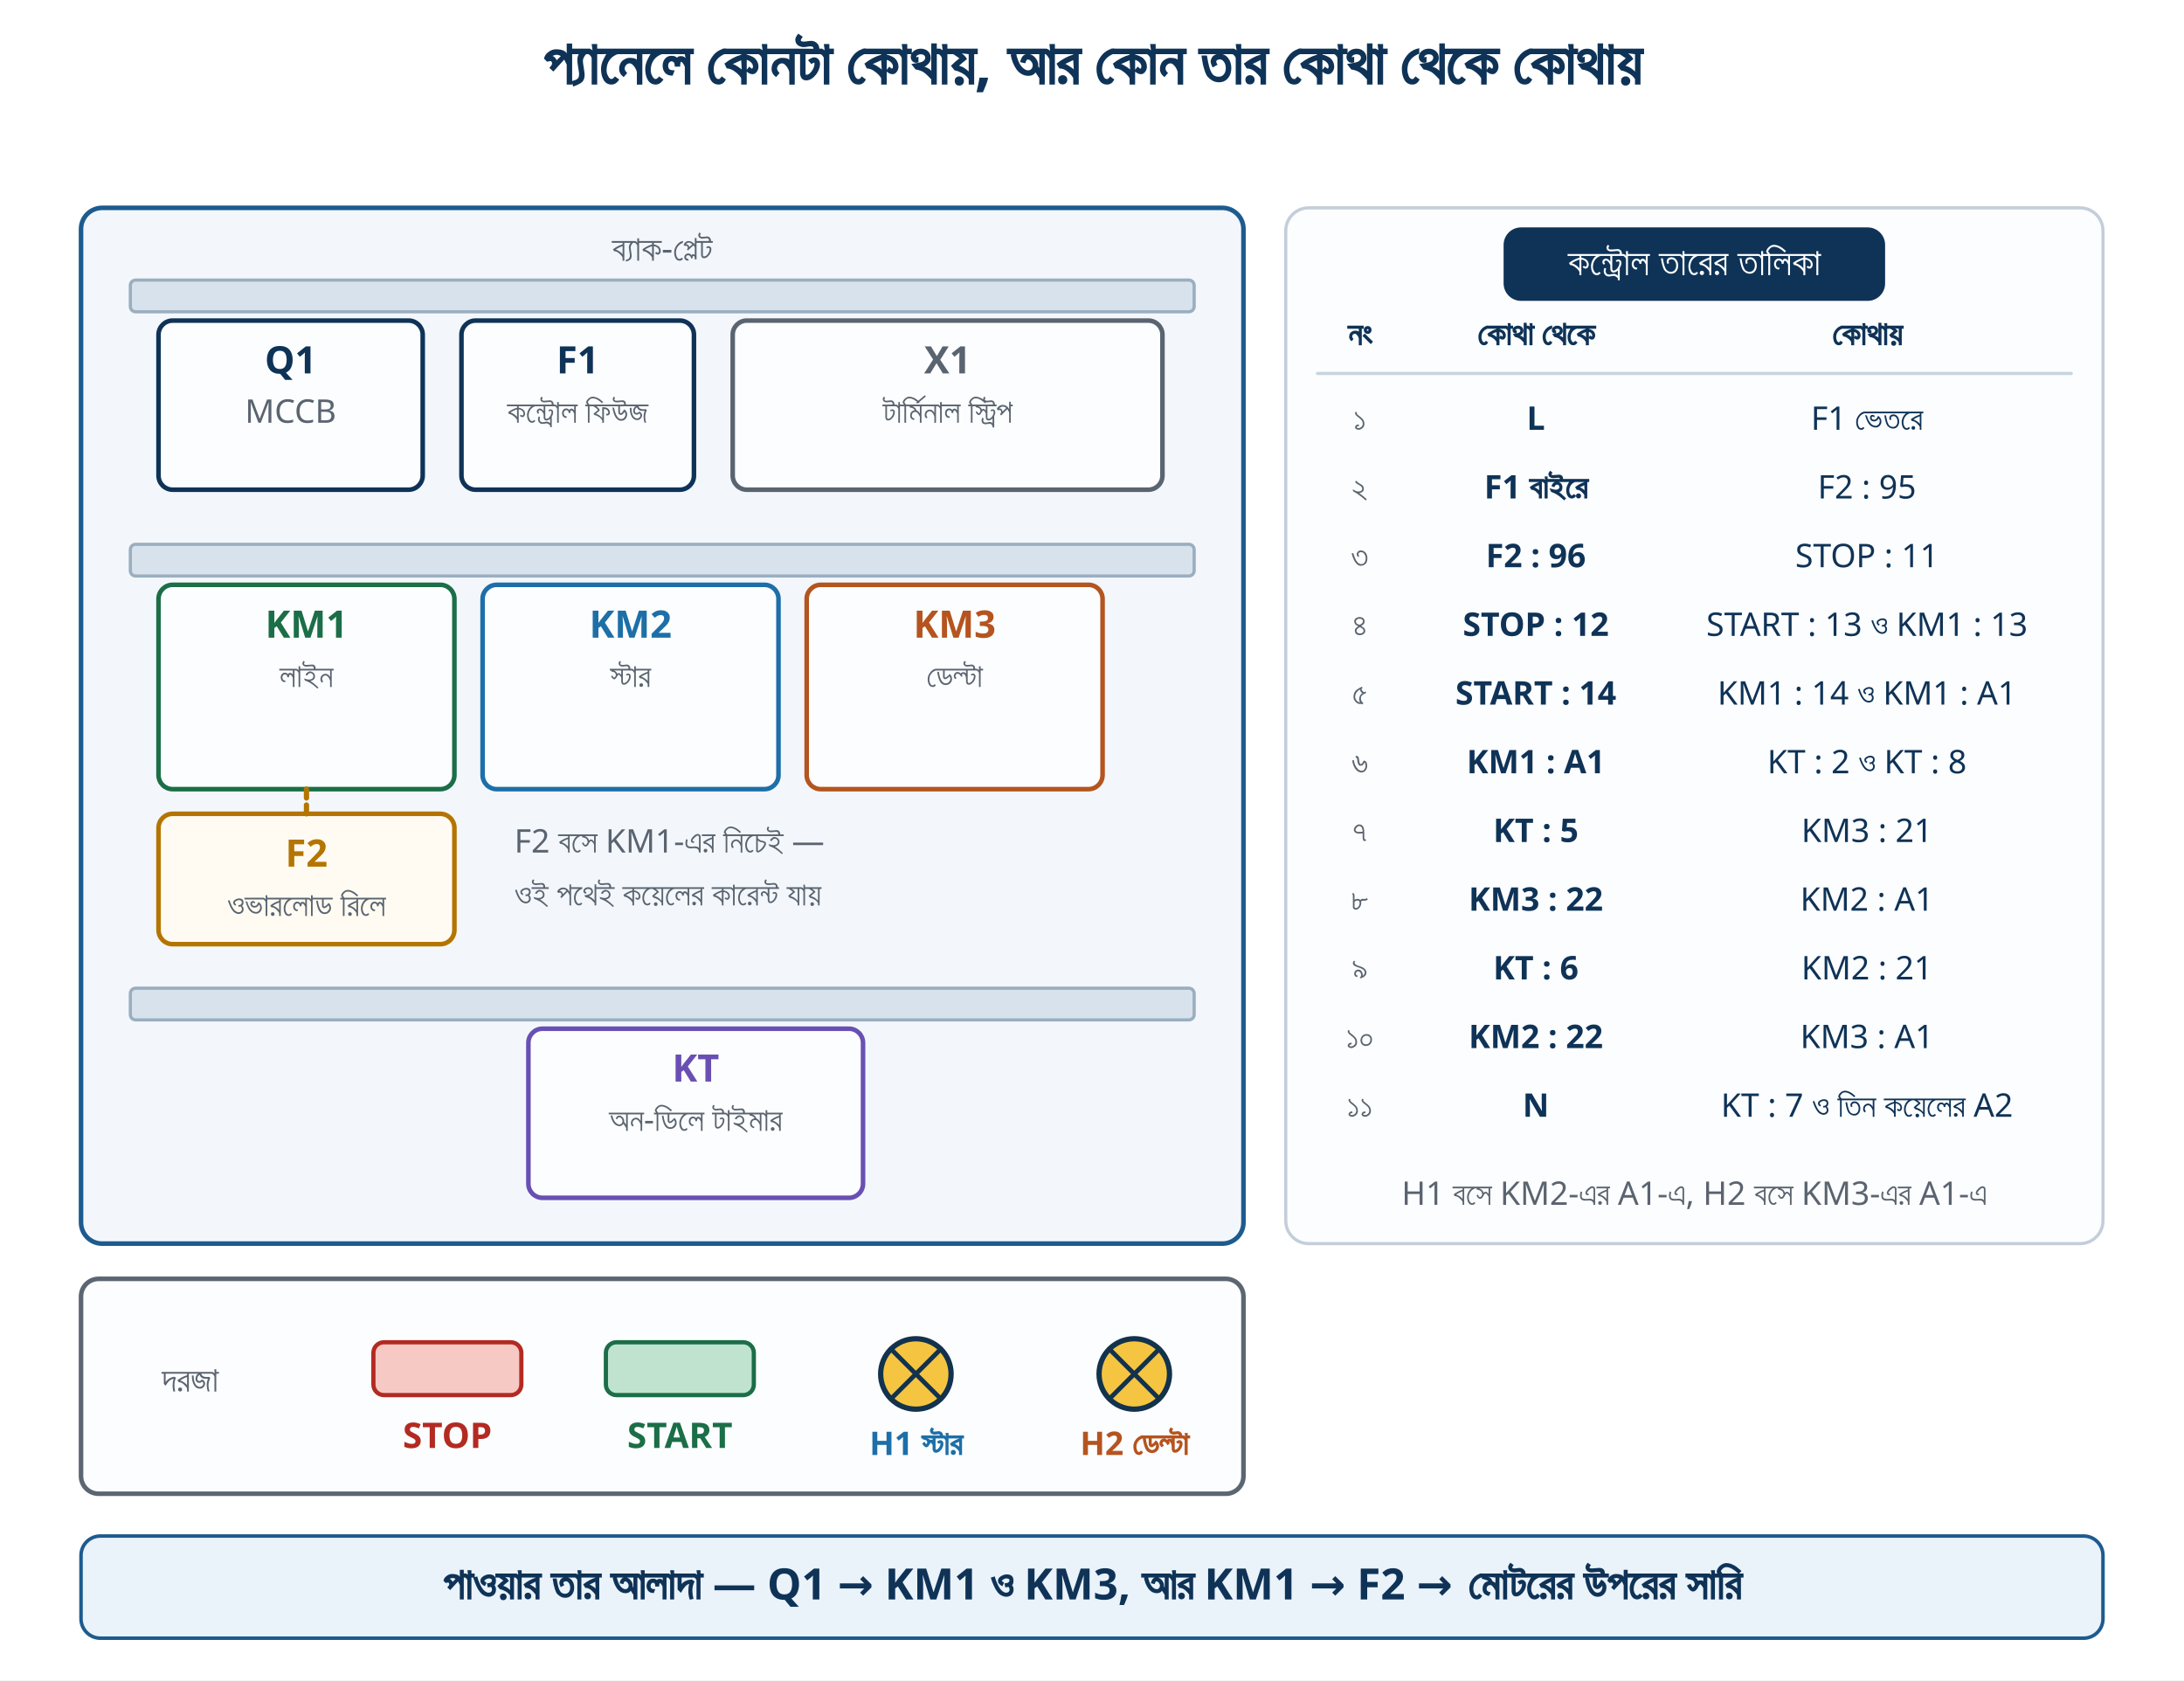
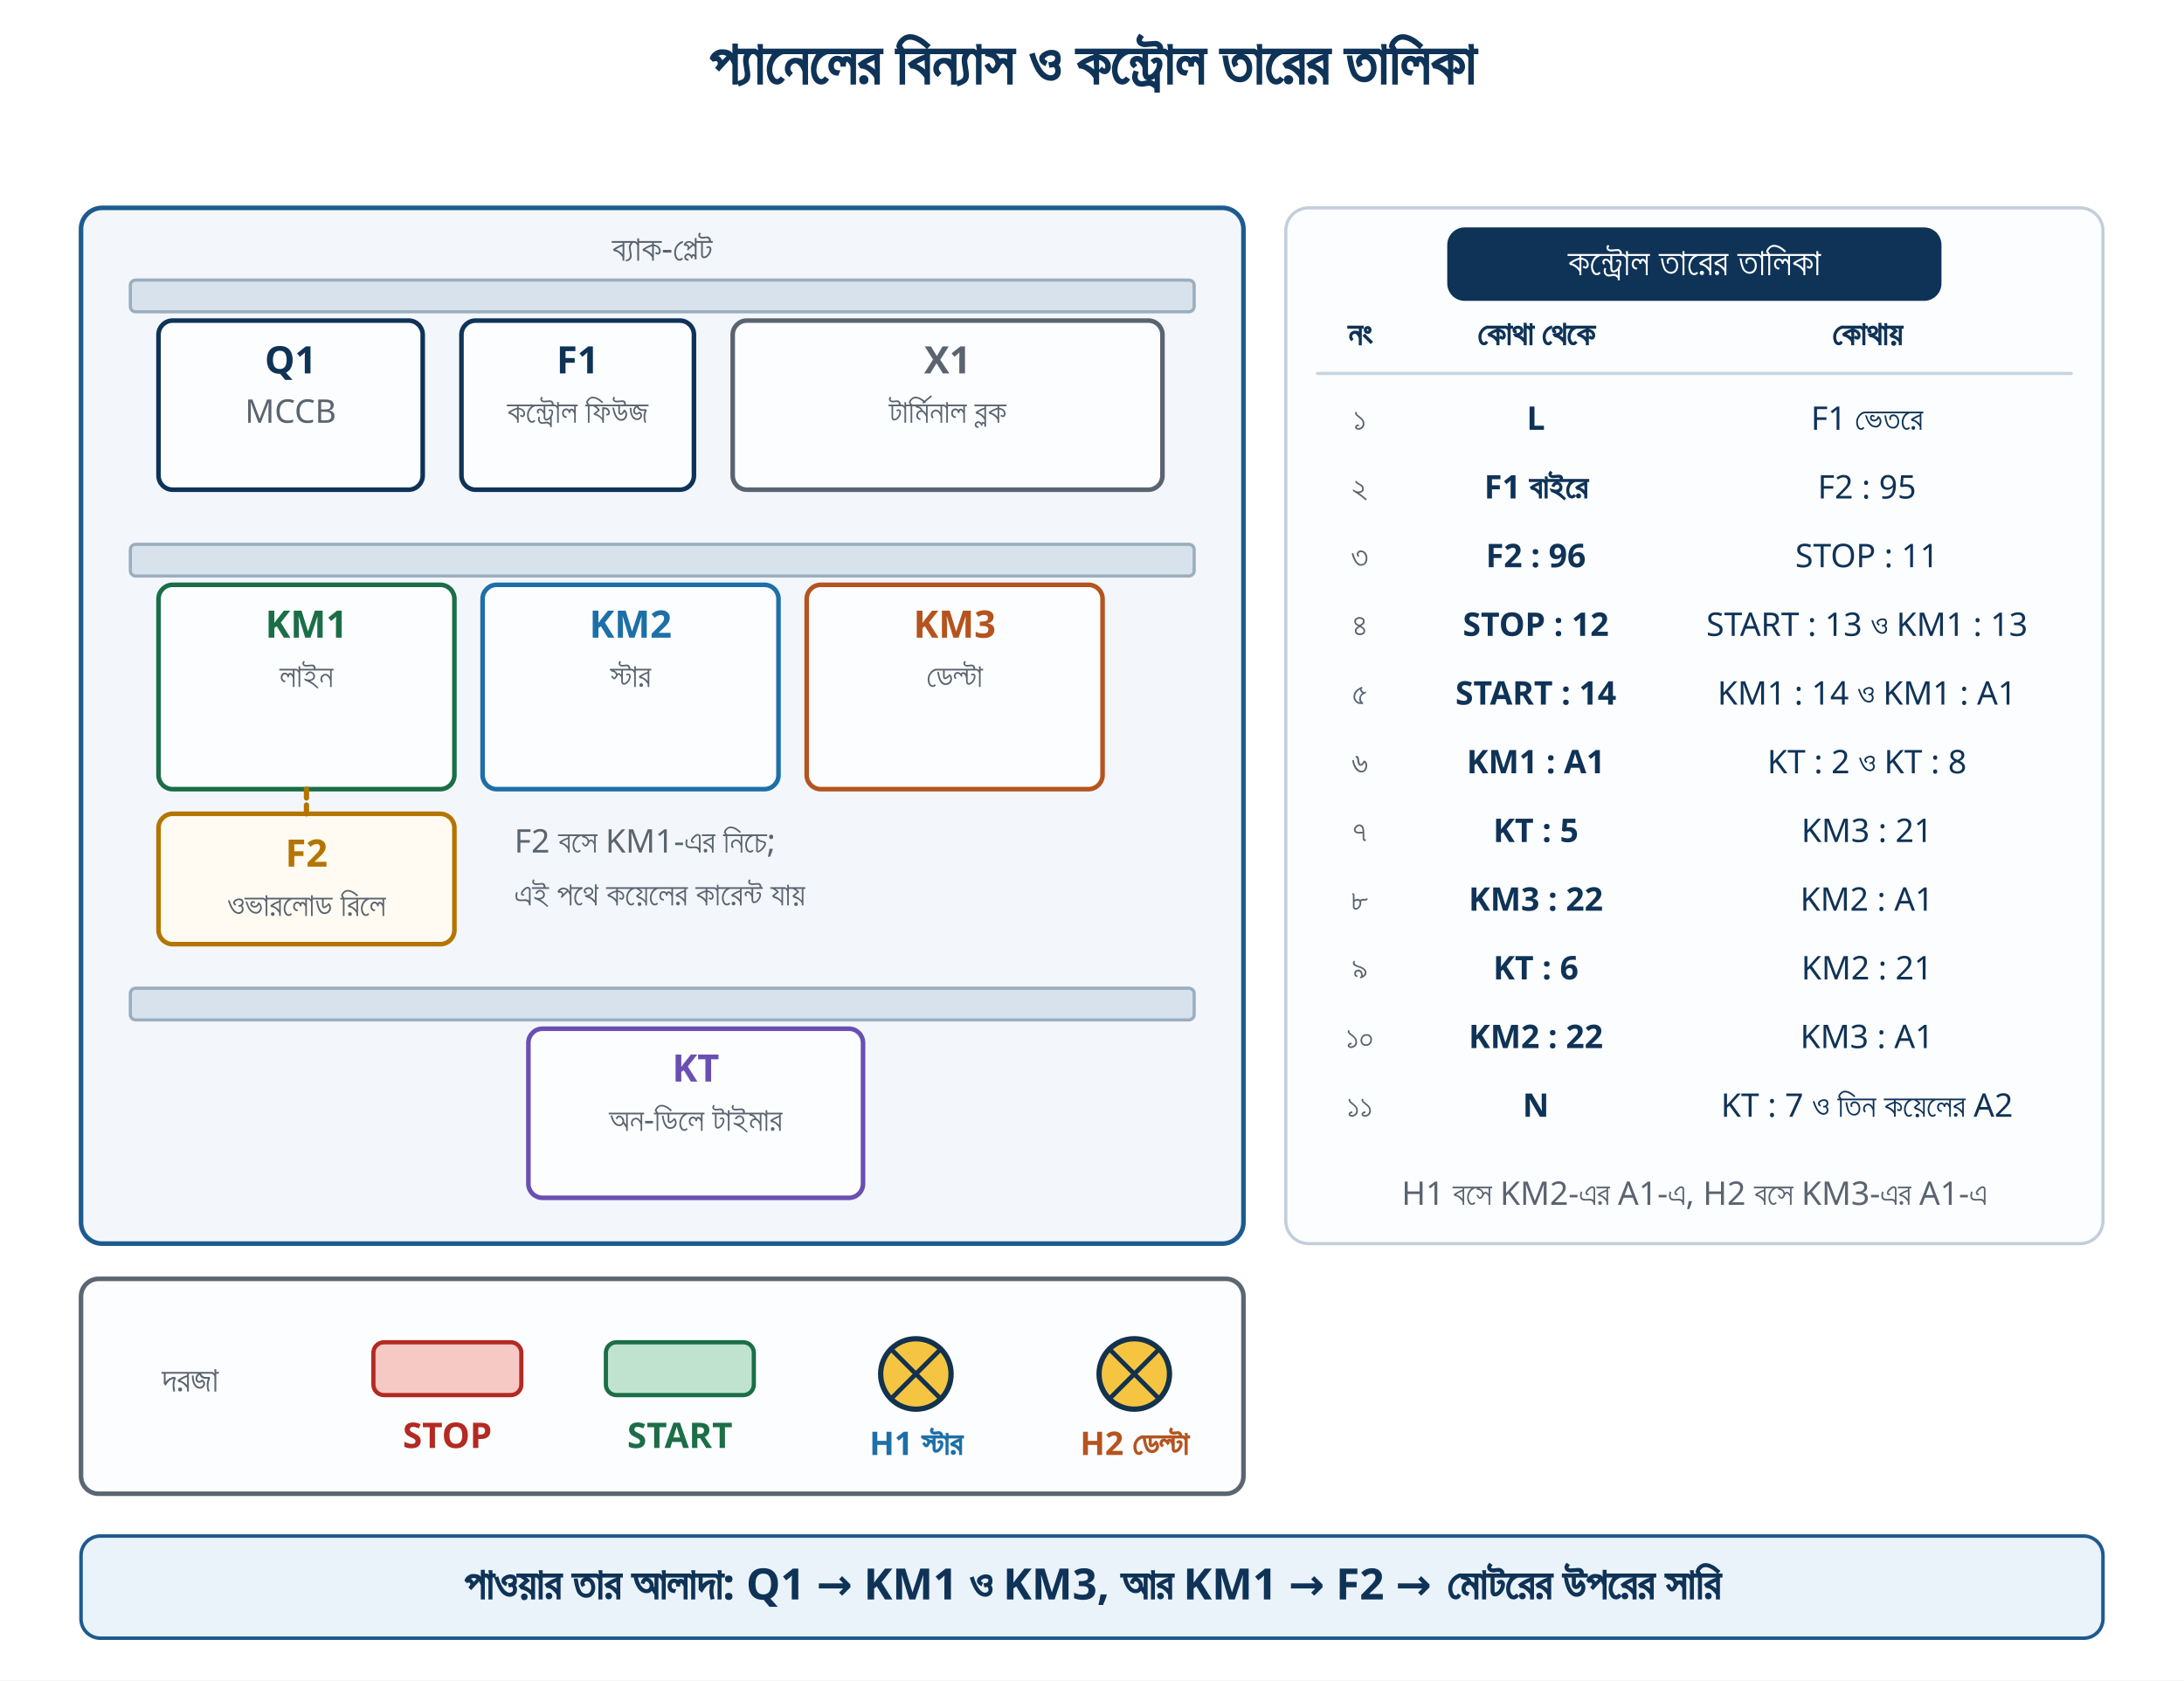
<svg xmlns="http://www.w3.org/2000/svg" width="1240" height="954" viewBox="0 0 1240 954">
  <rect width="1240" height="954" fill="#FFFFFF" />
-   <text x="620.0" y="48.0" font-family="Kalpurush" font-size="34" font-weight="700" fill="#0F3357" text-anchor="middle">প্যানেলে কোনটা কোথায়, আর কোন তার কোথা থেকে কোথায়</text>
+   <text x="620.0" y="48.0" font-family="Kalpurush" font-size="34" font-weight="700" fill="#0F3357" text-anchor="middle">প্যানেলের বিন্যাস ও কন্ট্রোল তারের তালিকা</text>
  <rect x="46.0" y="118.0" width="660.0" height="588.0" rx="12" fill="#F3F7FB" stroke="#1D5B8F" stroke-width="2.6" />
  <text x="376.0" y="148.0" font-family="Kalpurush" font-size="20" font-weight="400" fill="#5A6470" text-anchor="middle">ব্যাক-প্লেট</text>
  <rect x="74.0" y="159.0" width="604.0" height="18.0" rx="3" fill="#D7E2EC" stroke="#9AAEBF" stroke-width="1.8" />
  <rect x="74.0" y="309.0" width="604.0" height="18.0" rx="3" fill="#D7E2EC" stroke="#9AAEBF" stroke-width="1.8" />
  <rect x="74.0" y="561.0" width="604.0" height="18.0" rx="3" fill="#D7E2EC" stroke="#9AAEBF" stroke-width="1.8" />
  <rect x="90.0" y="182.0" width="150.0" height="96.0" rx="8" fill="#FCFDFE" stroke="#0F3357" stroke-width="2.6" />
  <text x="165.0" y="212.0" font-family="Kalpurush" font-size="21.5" font-weight="700" fill="#0F3357" text-anchor="middle">Q1</text>
  <text x="165.0" y="240.0" font-family="Kalpurush" font-size="18.5" font-weight="400" fill="#5A6470" text-anchor="middle">MCCB</text>
  <rect x="262.0" y="182.0" width="132.0" height="96.0" rx="8" fill="#FCFDFE" stroke="#0F3357" stroke-width="2.6" />
  <text x="328.0" y="212.0" font-family="Kalpurush" font-size="21.5" font-weight="700" fill="#0F3357" text-anchor="middle">F1</text>
  <text x="328.0" y="240.0" font-family="Kalpurush" font-size="18.5" font-weight="400" fill="#5A6470" text-anchor="middle">কন্ট্রোল ফিউজ</text>
  <rect x="416.0" y="182.0" width="244.0" height="96.0" rx="8" fill="#FCFDFE" stroke="#5A6470" stroke-width="2.6" />
  <text x="538.0" y="212.0" font-family="Kalpurush" font-size="21.5" font-weight="700" fill="#5A6470" text-anchor="middle">X1</text>
-   <text x="538.0" y="240.0" font-family="Kalpurush" font-size="18.5" font-weight="400" fill="#5A6470" text-anchor="middle">টার্মিনাল স্ট্রিপ</text>
+   <text x="538.0" y="240.0" font-family="Kalpurush" font-size="18.5" font-weight="400" fill="#5A6470" text-anchor="middle">টার্মিনাল ব্লক</text>
  <rect x="90.0" y="332.0" width="168.0" height="116.0" rx="8" fill="#FCFDFE" stroke="#1B6E47" stroke-width="2.6" />
  <text x="174.0" y="362.0" font-family="Kalpurush" font-size="21.5" font-weight="700" fill="#1B6E47" text-anchor="middle">KM1</text>
  <text x="174.0" y="390.0" font-family="Kalpurush" font-size="18.5" font-weight="400" fill="#5A6470" text-anchor="middle">লাইন</text>
  <rect x="274.0" y="332.0" width="168.0" height="116.0" rx="8" fill="#FCFDFE" stroke="#1D6FA8" stroke-width="2.6" />
  <text x="358.0" y="362.0" font-family="Kalpurush" font-size="21.5" font-weight="700" fill="#1D6FA8" text-anchor="middle">KM2</text>
  <text x="358.0" y="390.0" font-family="Kalpurush" font-size="18.5" font-weight="400" fill="#5A6470" text-anchor="middle">স্টার</text>
  <rect x="458.0" y="332.0" width="168.0" height="116.0" rx="8" fill="#FCFDFE" stroke="#B5541F" stroke-width="2.6" />
  <text x="542.0" y="362.0" font-family="Kalpurush" font-size="21.5" font-weight="700" fill="#B5541F" text-anchor="middle">KM3</text>
  <text x="542.0" y="390.0" font-family="Kalpurush" font-size="18.5" font-weight="400" fill="#5A6470" text-anchor="middle">ডেল্টা</text>
  <rect x="90.0" y="462.0" width="168.0" height="74.0" rx="8" fill="#FFFBF2" stroke="#B47500" stroke-width="2.6" />
  <text x="174.0" y="492.0" font-family="Kalpurush" font-size="21.5" font-weight="700" fill="#B47500" text-anchor="middle">F2</text>
  <text x="174.0" y="520.0" font-family="Kalpurush" font-size="18.5" font-weight="400" fill="#5A6470" text-anchor="middle">ওভারলোড রিলে</text>
  <path d="M 174 448 L 174 462" fill="none" stroke="#B47500" stroke-width="3" stroke-linecap="round" stroke-linejoin="round" stroke-dasharray="5 4" />
-   <text x="292.0" y="484.0" font-family="Kalpurush" font-size="18.5" font-weight="400" fill="#5A6470" text-anchor="start">F2 বসে KM1-এর নিচেই —</text>
-   <text x="292.0" y="514.0" font-family="Kalpurush" font-size="18.5" font-weight="400" fill="#5A6470" text-anchor="start">ওই পথেই কয়েলের কারেন্ট যায়</text>
+   <text x="292.0" y="484.0" font-family="Kalpurush" font-size="18.5" font-weight="400" fill="#5A6470" text-anchor="start">F2 বসে KM1-এর নিচে;</text>
+   <text x="292.0" y="514.0" font-family="Kalpurush" font-size="18.5" font-weight="400" fill="#5A6470" text-anchor="start">এই পথে কয়েলের কারেন্ট যায়</text>
  <rect x="300.0" y="584.0" width="190.0" height="96.0" rx="8" fill="#FCFDFE" stroke="#6A4FB3" stroke-width="2.6" />
  <text x="395.0" y="614.0" font-family="Kalpurush" font-size="21.5" font-weight="700" fill="#6A4FB3" text-anchor="middle">KT</text>
  <text x="395.0" y="642.0" font-family="Kalpurush" font-size="18.5" font-weight="400" fill="#5A6470" text-anchor="middle">অন-ডিলে টাইমার</text>
  <rect x="46.0" y="726.0" width="660.0" height="122.0" rx="10" fill="#FCFDFE" stroke="#5B6672" stroke-width="2.6" />
  <text x="108.0" y="790.0" font-family="Kalpurush" font-size="20" font-weight="400" fill="#5A6470" text-anchor="middle">দরজা</text>
  <rect x="212.0" y="762.0" width="84.0" height="30.0" rx="6" fill="#F6C9C4" stroke="#B32A22" stroke-width="2.4" />
  <text x="254.0" y="822.0" font-family="Kalpurush" font-size="20" font-weight="700" fill="#B32A22" text-anchor="middle">STOP</text>
  <rect x="344.0" y="762.0" width="84.0" height="30.0" rx="6" fill="#BFE3CE" stroke="#1B6E47" stroke-width="2.4" />
  <text x="386.0" y="822.0" font-family="Kalpurush" font-size="20" font-weight="700" fill="#1B6E47" text-anchor="middle">START</text>
  <circle cx="520.0" cy="780.0" r="20.0" fill="#F5C542" stroke="#12324D" stroke-width="3" />
  <path d="M 505.86 765.86 L 534.14 794.14" fill="none" stroke="#12324D" stroke-width="2.6" stroke-linecap="round" stroke-linejoin="round" />
  <path d="M 505.86 794.14 L 534.14 765.86" fill="none" stroke="#12324D" stroke-width="2.6" stroke-linecap="round" stroke-linejoin="round" />
  <text x="520.0" y="826.0" font-family="Kalpurush" font-size="18.5" font-weight="700" fill="#1D6FA8" text-anchor="middle">H1 স্টার</text>
  <circle cx="644.0" cy="780.0" r="20.0" fill="#F5C542" stroke="#12324D" stroke-width="3" />
  <path d="M 629.86 765.86 L 658.14 794.14" fill="none" stroke="#12324D" stroke-width="2.6" stroke-linecap="round" stroke-linejoin="round" />
  <path d="M 629.86 794.14 L 658.14 765.86" fill="none" stroke="#12324D" stroke-width="2.6" stroke-linecap="round" stroke-linejoin="round" />
  <text x="644.0" y="826.0" font-family="Kalpurush" font-size="18.5" font-weight="700" fill="#B5541F" text-anchor="middle">H2 ডেল্টা</text>
  <rect x="730.0" y="118.0" width="464.0" height="588.0" rx="13" fill="#FCFDFE" stroke="#C3CEDA" stroke-width="1.8" />
-   <rect x="854.6" y="130.0" width="214.8" height="39.9" rx="9" fill="#0F3357" stroke="#0F3357" stroke-width="1.8" />
+   <rect x="822.6" y="130.0" width="278.8" height="39.9" rx="9" fill="#0F3357" stroke="#0F3357" stroke-width="1.8" />
  <text x="962.0" y="156.2" font-family="Kalpurush" font-size="21.5" font-weight="600" fill="#FFFFFF" text-anchor="middle">কন্ট্রোল তারের তালিকা</text>
  <text x="772.0" y="196.0" font-family="Kalpurush" font-size="18.5" font-weight="700" fill="#0F3357" text-anchor="middle">নং</text>
  <text x="872.0" y="196.0" font-family="Kalpurush" font-size="18.5" font-weight="700" fill="#0F3357" text-anchor="middle">কোথা থেকে</text>
  <text x="1060.0" y="196.0" font-family="Kalpurush" font-size="18.5" font-weight="700" fill="#0F3357" text-anchor="middle">কোথায়</text>
  <path d="M 748 212 L 1176 212" fill="none" stroke="#C8D4DF" stroke-width="1.8" stroke-linecap="round" stroke-linejoin="round" />
  <text x="772.0" y="244.0" font-family="Kalpurush" font-size="18.5" font-weight="400" fill="#5A6470" text-anchor="middle">১</text>
  <text x="872.0" y="244.0" font-family="Kalpurush" font-size="18.5" font-weight="700" fill="#0F3357" text-anchor="middle">L</text>
  <text x="1060.0" y="244.0" font-family="Kalpurush" font-size="18.5" font-weight="400" fill="#0F3357" text-anchor="middle">F1 ভেতরে</text>
  <text x="772.0" y="283.0" font-family="Kalpurush" font-size="18.5" font-weight="400" fill="#5A6470" text-anchor="middle">২</text>
  <text x="872.0" y="283.0" font-family="Kalpurush" font-size="18.5" font-weight="700" fill="#0F3357" text-anchor="middle">F1 বাইরে</text>
  <text x="1060.0" y="283.0" font-family="Kalpurush" font-size="18.5" font-weight="400" fill="#0F3357" text-anchor="middle">F2 : 95</text>
  <text x="772.0" y="322.0" font-family="Kalpurush" font-size="18.5" font-weight="400" fill="#5A6470" text-anchor="middle">৩</text>
  <text x="872.0" y="322.0" font-family="Kalpurush" font-size="18.5" font-weight="700" fill="#0F3357" text-anchor="middle">F2 : 96</text>
  <text x="1060.0" y="322.0" font-family="Kalpurush" font-size="18.5" font-weight="400" fill="#0F3357" text-anchor="middle">STOP : 11</text>
  <text x="772.0" y="361.0" font-family="Kalpurush" font-size="18.5" font-weight="400" fill="#5A6470" text-anchor="middle">৪</text>
  <text x="872.0" y="361.0" font-family="Kalpurush" font-size="18.5" font-weight="700" fill="#0F3357" text-anchor="middle">STOP : 12</text>
  <text x="1060.0" y="361.0" font-family="Kalpurush" font-size="18.5" font-weight="400" fill="#0F3357" text-anchor="middle">START : 13  ও  KM1 : 13</text>
  <text x="772.0" y="400.0" font-family="Kalpurush" font-size="18.5" font-weight="400" fill="#5A6470" text-anchor="middle">৫</text>
  <text x="872.0" y="400.0" font-family="Kalpurush" font-size="18.5" font-weight="700" fill="#0F3357" text-anchor="middle">START : 14</text>
  <text x="1060.0" y="400.0" font-family="Kalpurush" font-size="18.5" font-weight="400" fill="#0F3357" text-anchor="middle">KM1 : 14  ও  KM1 : A1</text>
  <text x="772.0" y="439.0" font-family="Kalpurush" font-size="18.5" font-weight="400" fill="#5A6470" text-anchor="middle">৬</text>
  <text x="872.0" y="439.0" font-family="Kalpurush" font-size="18.5" font-weight="700" fill="#0F3357" text-anchor="middle">KM1 : A1</text>
  <text x="1060.0" y="439.0" font-family="Kalpurush" font-size="18.5" font-weight="400" fill="#0F3357" text-anchor="middle">KT : 2  ও  KT : 8</text>
  <text x="772.0" y="478.0" font-family="Kalpurush" font-size="18.5" font-weight="400" fill="#5A6470" text-anchor="middle">৭</text>
  <text x="872.0" y="478.0" font-family="Kalpurush" font-size="18.5" font-weight="700" fill="#0F3357" text-anchor="middle">KT : 5</text>
  <text x="1060.0" y="478.0" font-family="Kalpurush" font-size="18.5" font-weight="400" fill="#0F3357" text-anchor="middle">KM3 : 21</text>
  <text x="772.0" y="517.0" font-family="Kalpurush" font-size="18.5" font-weight="400" fill="#5A6470" text-anchor="middle">৮</text>
  <text x="872.0" y="517.0" font-family="Kalpurush" font-size="18.5" font-weight="700" fill="#0F3357" text-anchor="middle">KM3 : 22</text>
  <text x="1060.0" y="517.0" font-family="Kalpurush" font-size="18.5" font-weight="400" fill="#0F3357" text-anchor="middle">KM2 : A1</text>
  <text x="772.0" y="556.0" font-family="Kalpurush" font-size="18.5" font-weight="400" fill="#5A6470" text-anchor="middle">৯</text>
  <text x="872.0" y="556.0" font-family="Kalpurush" font-size="18.5" font-weight="700" fill="#0F3357" text-anchor="middle">KT : 6</text>
  <text x="1060.0" y="556.0" font-family="Kalpurush" font-size="18.5" font-weight="400" fill="#0F3357" text-anchor="middle">KM2 : 21</text>
  <text x="772.0" y="595.0" font-family="Kalpurush" font-size="18.5" font-weight="400" fill="#5A6470" text-anchor="middle">১০</text>
  <text x="872.0" y="595.0" font-family="Kalpurush" font-size="18.5" font-weight="700" fill="#0F3357" text-anchor="middle">KM2 : 22</text>
  <text x="1060.0" y="595.0" font-family="Kalpurush" font-size="18.5" font-weight="400" fill="#0F3357" text-anchor="middle">KM3 : A1</text>
  <text x="772.0" y="634.0" font-family="Kalpurush" font-size="18.5" font-weight="400" fill="#5A6470" text-anchor="middle">১১</text>
  <text x="872.0" y="634.0" font-family="Kalpurush" font-size="18.5" font-weight="700" fill="#0F3357" text-anchor="middle">N</text>
  <text x="1060.0" y="634.0" font-family="Kalpurush" font-size="18.5" font-weight="400" fill="#0F3357" text-anchor="middle">KT : 7  ও  তিন কয়েলের A2</text>
  <text x="962.0" y="684.0" font-family="Kalpurush" font-size="18.5" font-weight="400" fill="#5A6470" text-anchor="middle">H1 বসে KM2-এর A1-এ, H2 বসে KM3-এর A1-এ</text>
  <rect x="46.0" y="872.0" width="1148.0" height="58.0" rx="11" fill="#EAF2FA" stroke="#1D5B8F" stroke-width="2" />
-   <text x="620.0" y="908.0" font-family="Kalpurush" font-size="24.5" font-weight="700" fill="#0F3357" text-anchor="middle">পাওয়ার তার আলাদা — Q1 → KM1 ও KM3, আর KM1 → F2 → মোটরের উপরের সারি</text>
+   <text x="620.0" y="908.0" font-family="Kalpurush" font-size="24.5" font-weight="700" fill="#0F3357" text-anchor="middle">পাওয়ার তার আলাদা: Q1 → KM1 ও KM3, আর KM1 → F2 → মোটরের উপরের সারি</text>
</svg>
